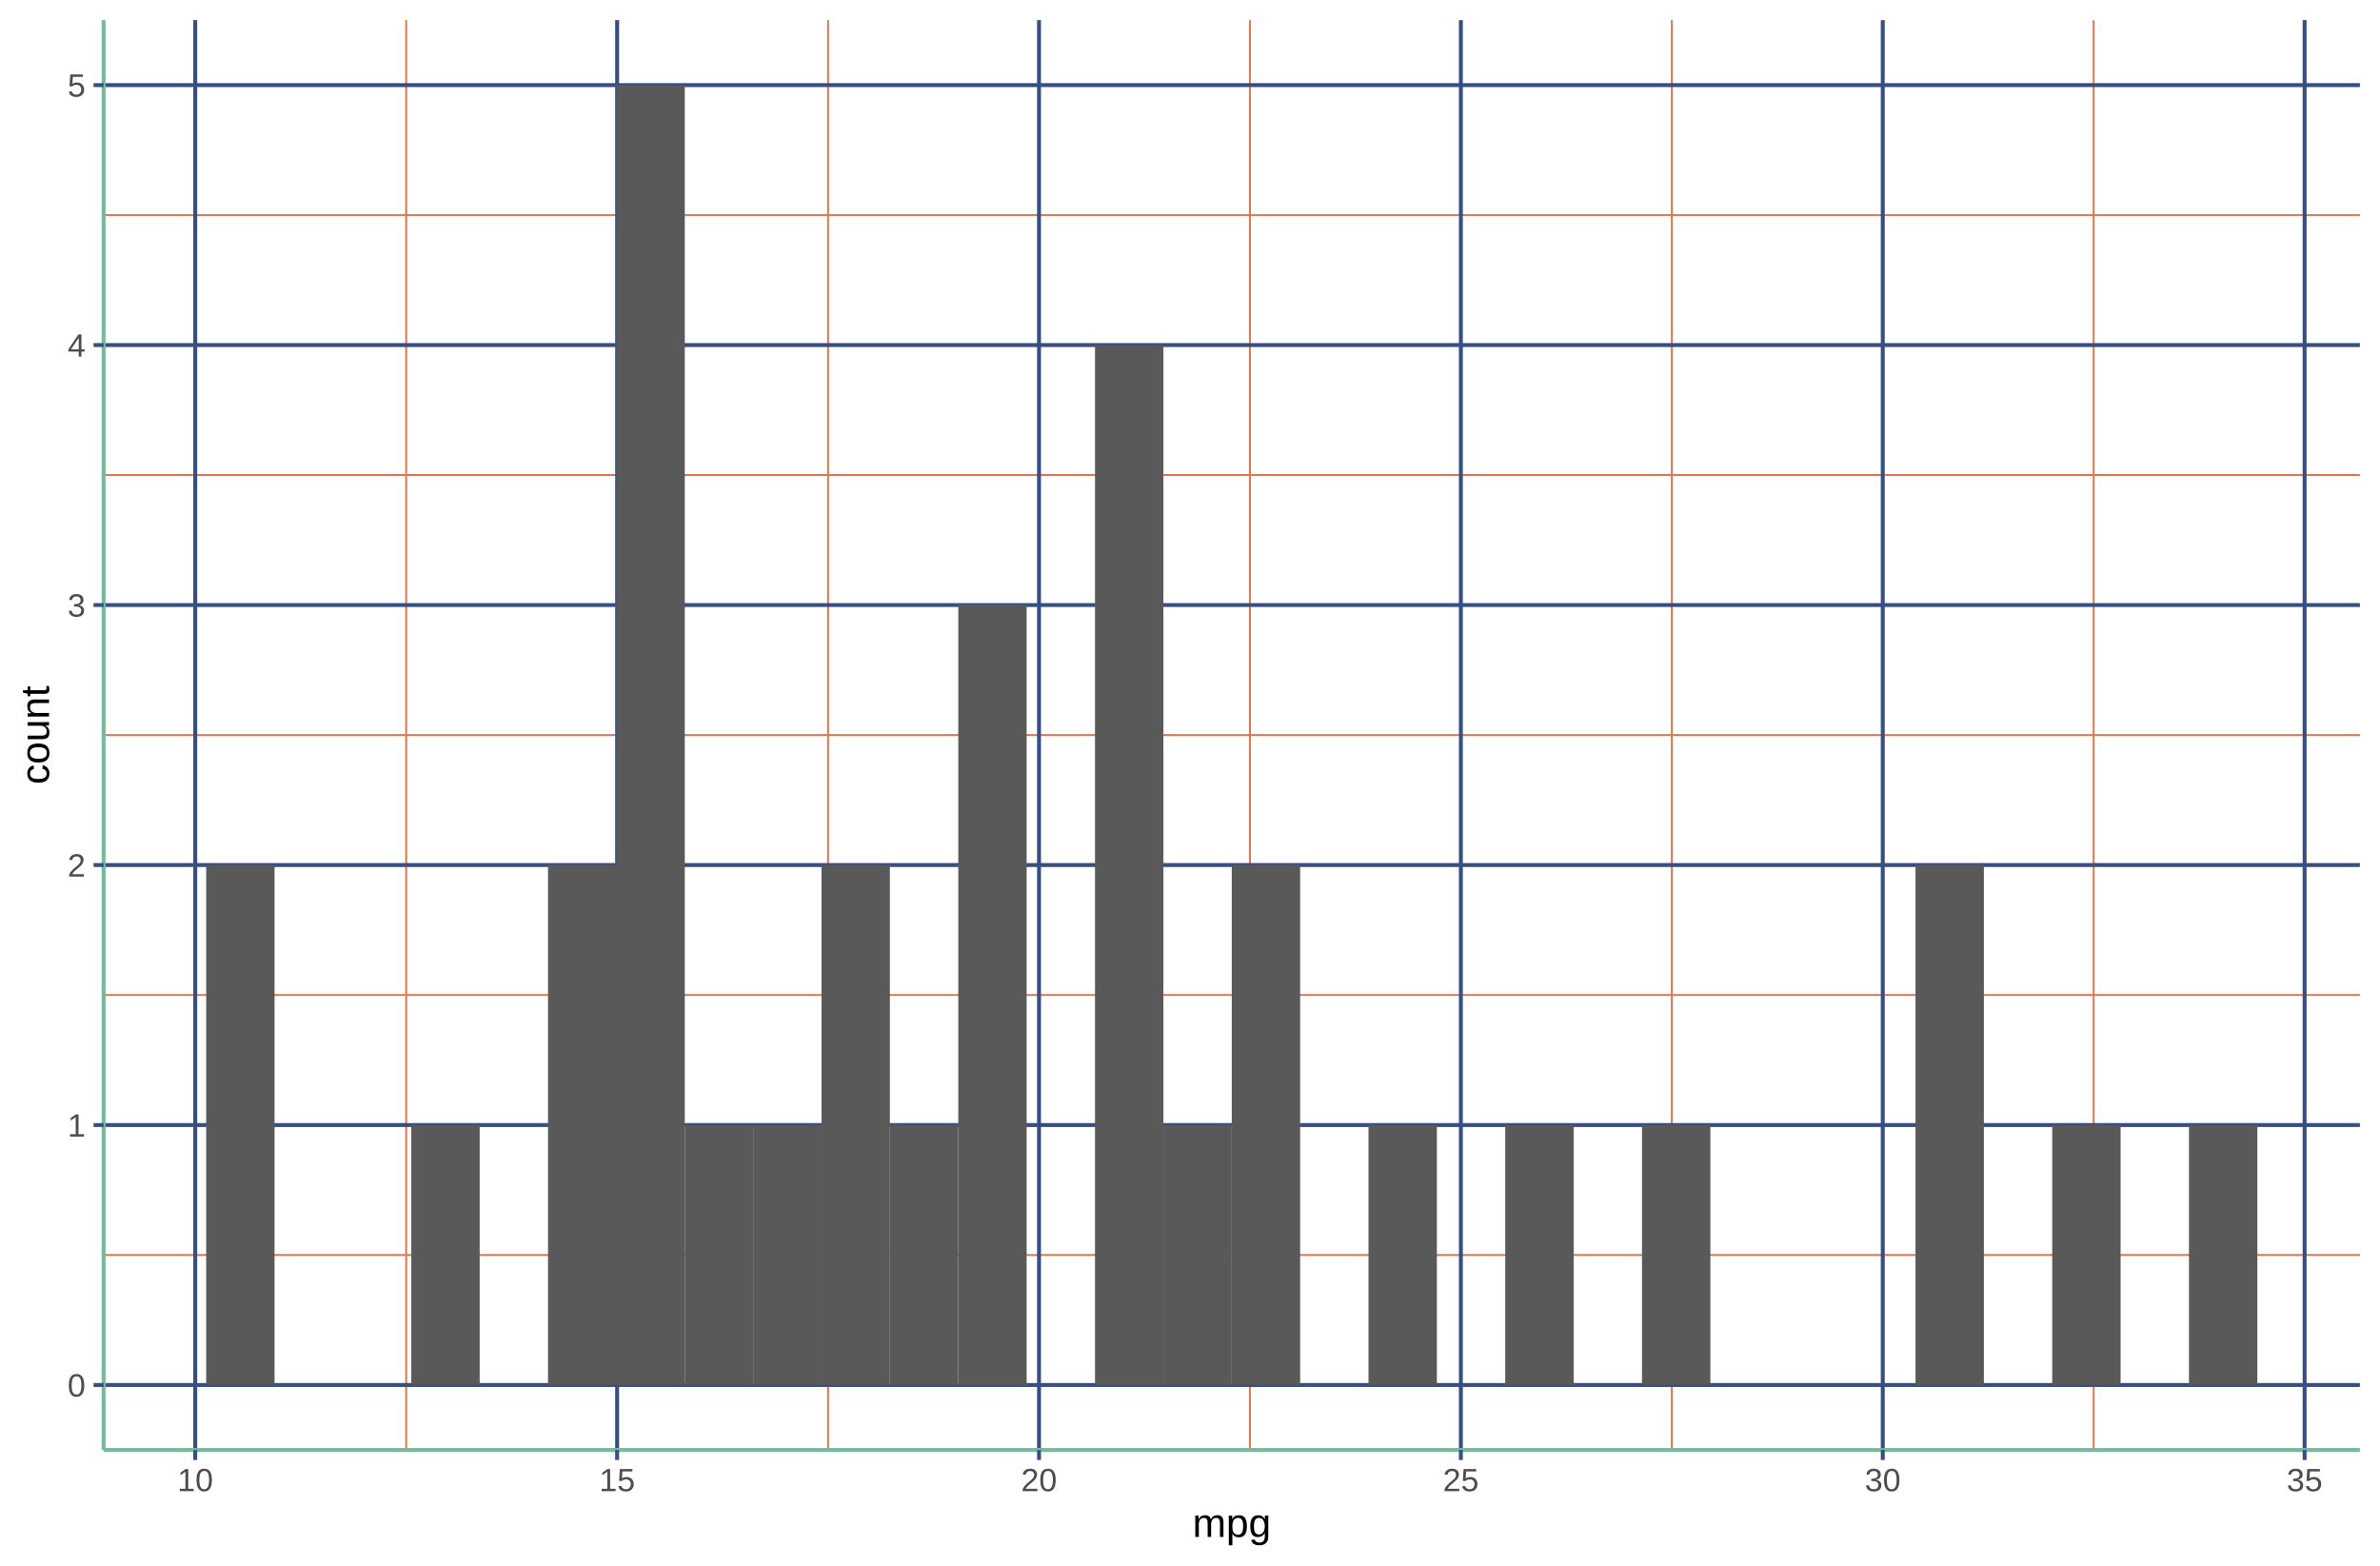
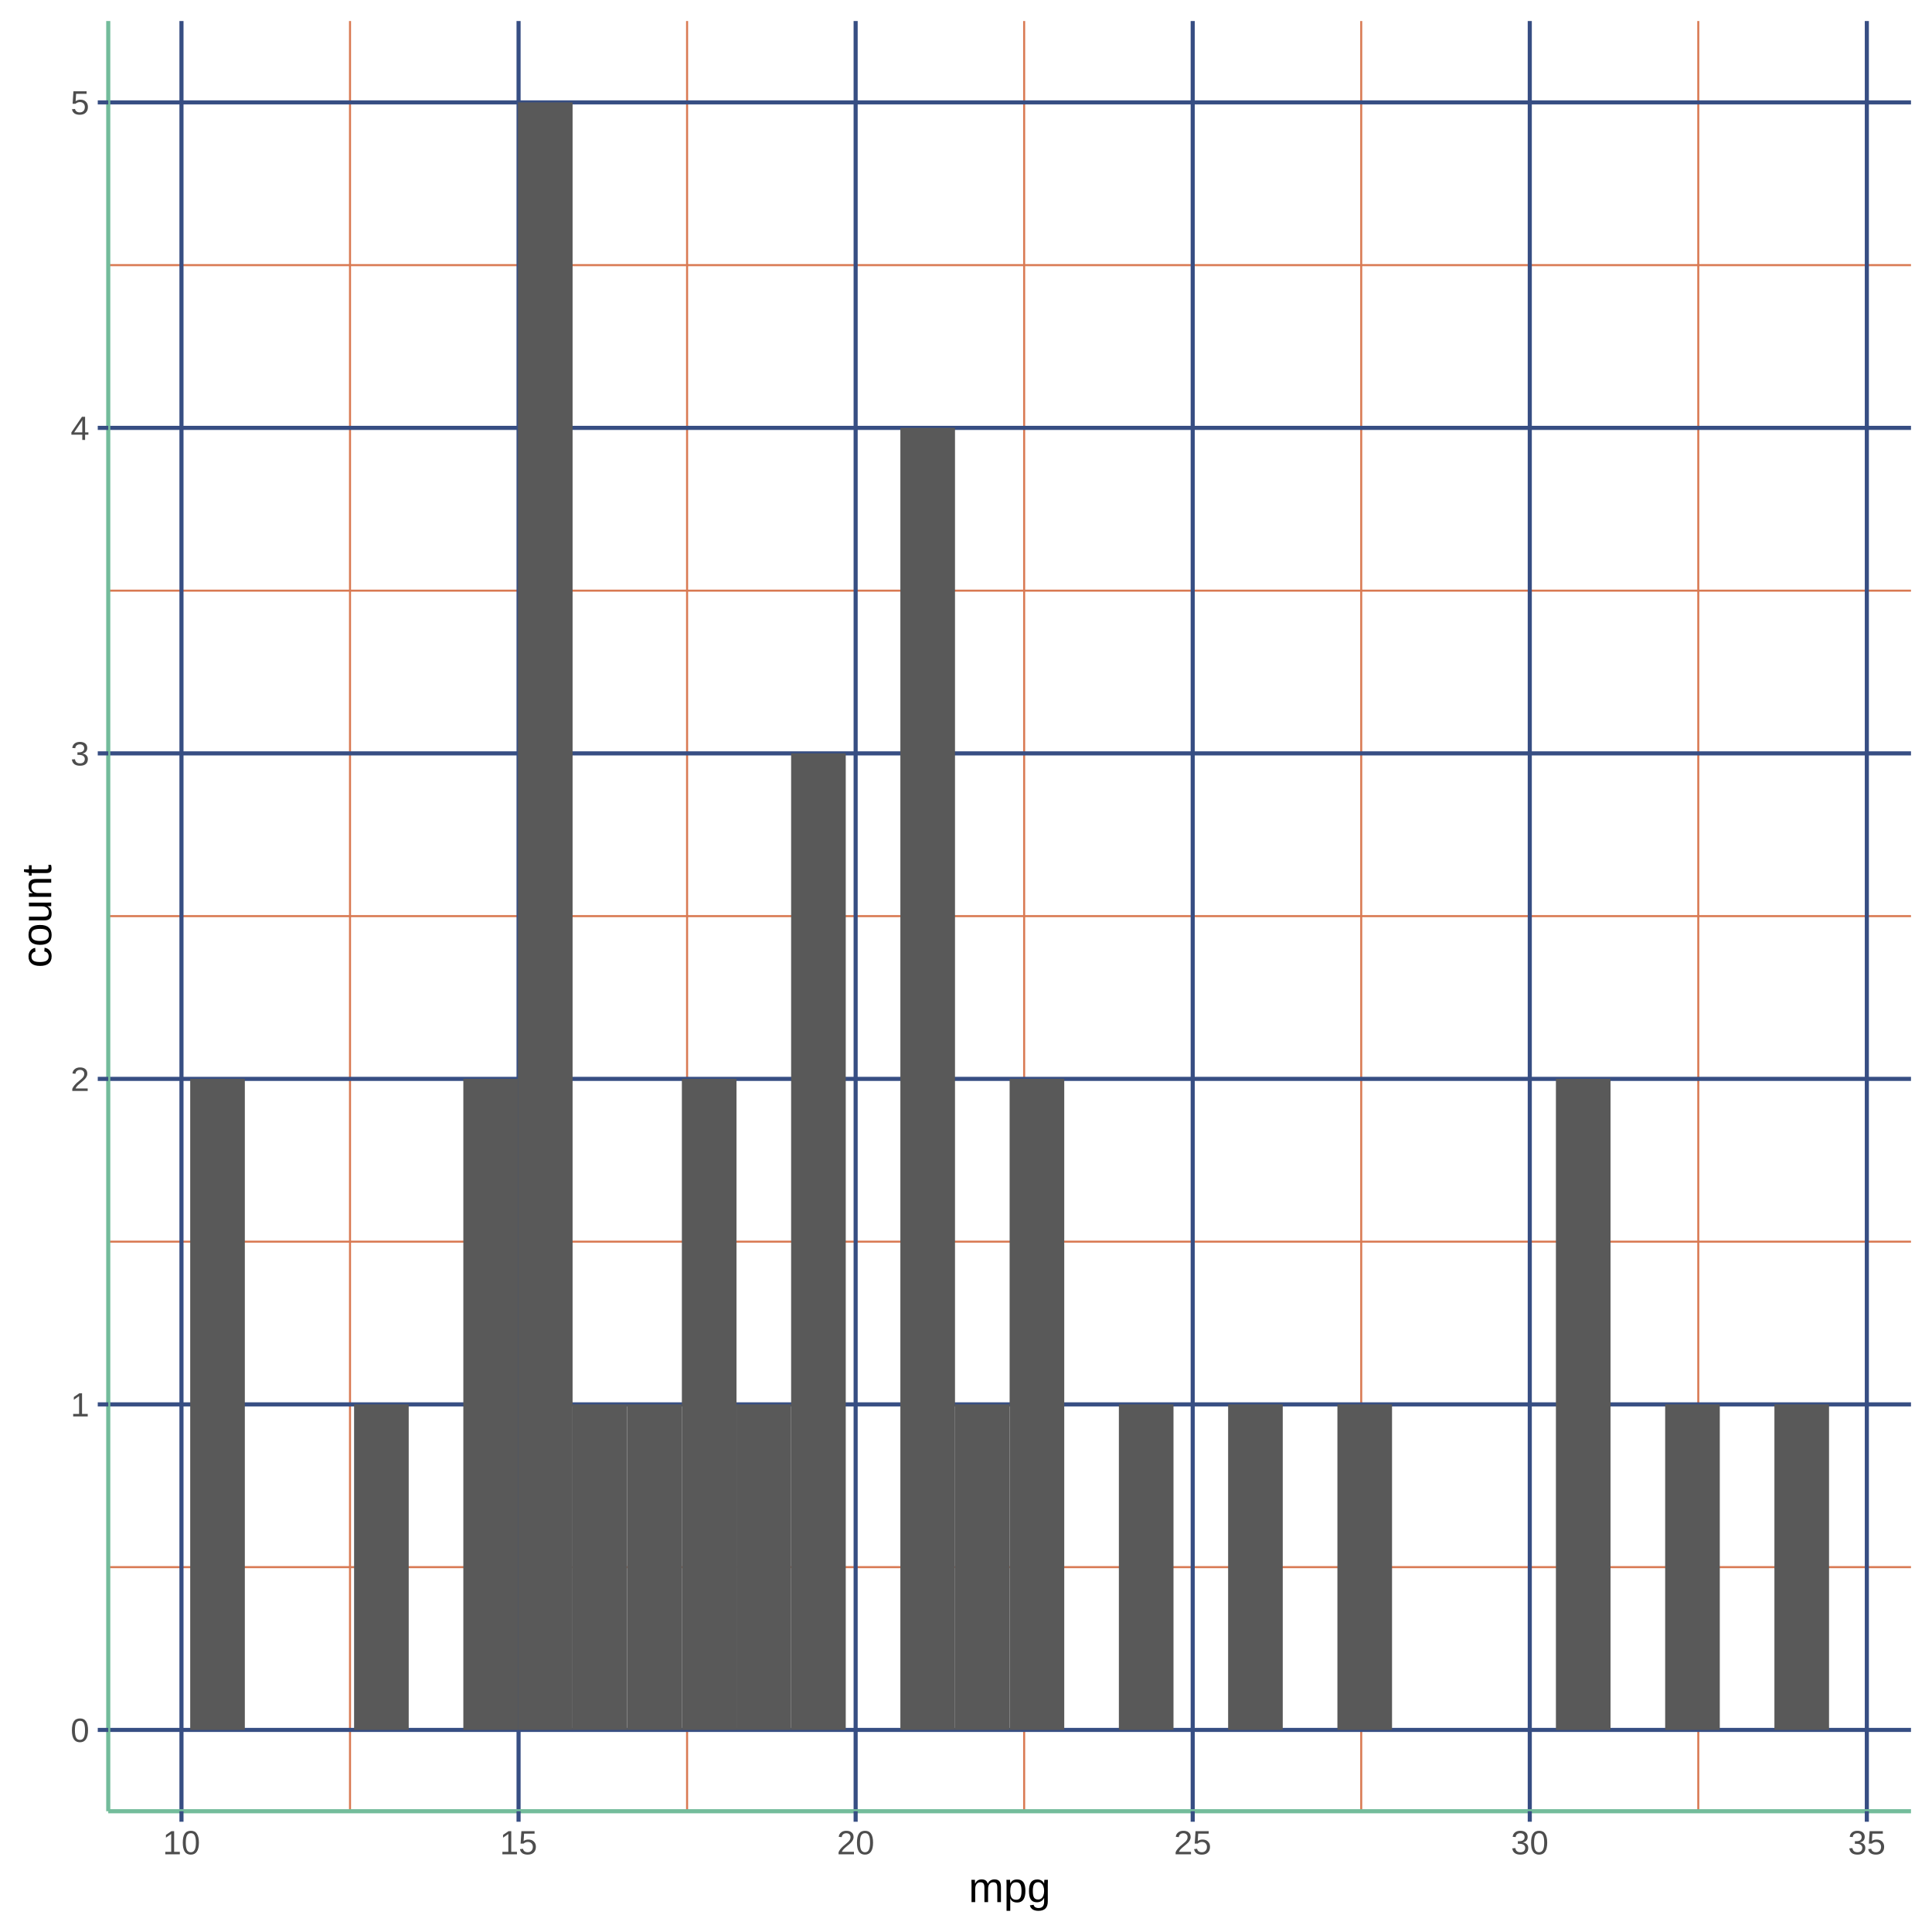
- <svg xmlns="http://www.w3.org/2000/svg" class="svglite" width="648.75pt" height="426.75pt" viewBox="0 0 648.75 426.75">
+ <svg xmlns="http://www.w3.org/2000/svg" class="svglite" width="504.00pt" height="504.00pt" viewBox="0 0 504.00 504.00">
  <defs>
    <style type="text/css">
    .svglite line, .svglite polyline, .svglite polygon, .svglite path, .svglite rect, .svglite circle {
      fill: none;
      stroke: #000000;
      stroke-linecap: round;
      stroke-linejoin: round;
      stroke-miterlimit: 10.00;
    }
    .svglite text {
      white-space: pre;
    }
  </style>
  </defs>
  <rect width="100%" height="100%" style="stroke: none; fill: none;" />
  <defs>
-     <clipPath id="cpMC4wMHw2NDguNzV8MC4wMHw0MjYuNzU=">
-       <rect x="0.00" y="0.00" width="648.75" height="426.75" />
+     <clipPath id="cpMC4wMHw1MDQuMDB8MC4wMHw1MDQuMDA=">
+       <rect x="0.00" y="0.00" width="504.00" height="504.00" />
    </clipPath>
  </defs>
-   <g clip-path="url(#cpMC4wMHw2NDguNzV8MC4wMHw0MjYuNzU=)">
-     <polyline points="28.24,342.10 643.27,342.10 " style="stroke-width: 0.53; stroke: #D97A53; stroke-linecap: butt;" />
-     <polyline points="28.24,271.23 643.27,271.23 " style="stroke-width: 0.53; stroke: #D97A53; stroke-linecap: butt;" />
-     <polyline points="28.24,200.37 643.27,200.37 " style="stroke-width: 0.53; stroke: #D97A53; stroke-linecap: butt;" />
-     <polyline points="28.24,129.50 643.27,129.50 " style="stroke-width: 0.53; stroke: #D97A53; stroke-linecap: butt;" />
-     <polyline points="28.24,58.63 643.27,58.63 " style="stroke-width: 0.53; stroke: #D97A53; stroke-linecap: butt;" />
-     <polyline points="110.72,395.25 110.72,5.48 " style="stroke-width: 0.53; stroke: #D97A53; stroke-linecap: butt;" />
-     <polyline points="225.72,395.25 225.72,5.48 " style="stroke-width: 0.53; stroke: #D97A53; stroke-linecap: butt;" />
-     <polyline points="340.71,395.25 340.71,5.48 " style="stroke-width: 0.53; stroke: #D97A53; stroke-linecap: butt;" />
-     <polyline points="455.71,395.25 455.71,5.48 " style="stroke-width: 0.53; stroke: #D97A53; stroke-linecap: butt;" />
-     <polyline points="570.70,395.25 570.70,5.48 " style="stroke-width: 0.53; stroke: #D97A53; stroke-linecap: butt;" />
-     <polyline points="28.24,377.54 643.27,377.54 " style="stroke-width: 1.07; stroke: #374E83; stroke-linecap: butt;" />
-     <polyline points="28.24,306.67 643.27,306.67 " style="stroke-width: 1.07; stroke: #374E83; stroke-linecap: butt;" />
-     <polyline points="28.24,235.80 643.27,235.80 " style="stroke-width: 1.07; stroke: #374E83; stroke-linecap: butt;" />
-     <polyline points="28.24,164.93 643.27,164.93 " style="stroke-width: 1.07; stroke: #374E83; stroke-linecap: butt;" />
-     <polyline points="28.24,94.06 643.27,94.06 " style="stroke-width: 1.07; stroke: #374E83; stroke-linecap: butt;" />
-     <polyline points="28.24,23.20 643.27,23.20 " style="stroke-width: 1.07; stroke: #374E83; stroke-linecap: butt;" />
-     <polyline points="53.22,395.25 53.22,5.48 " style="stroke-width: 1.07; stroke: #374E83; stroke-linecap: butt;" />
-     <polyline points="168.22,395.25 168.22,5.48 " style="stroke-width: 1.07; stroke: #374E83; stroke-linecap: butt;" />
-     <polyline points="283.22,395.25 283.22,5.48 " style="stroke-width: 1.07; stroke: #374E83; stroke-linecap: butt;" />
-     <polyline points="398.21,395.25 398.21,5.48 " style="stroke-width: 1.07; stroke: #374E83; stroke-linecap: butt;" />
-     <polyline points="513.21,395.25 513.21,5.48 " style="stroke-width: 1.07; stroke: #374E83; stroke-linecap: butt;" />
-     <polyline points="628.20,395.25 628.20,5.48 " style="stroke-width: 1.07; stroke: #374E83; stroke-linecap: butt;" />
-     <rect x="56.20" y="235.80" width="18.64" height="141.74" style="stroke-width: 1.07; stroke: none; stroke-linecap: butt; stroke-linejoin: miter; fill: #595959;" />
-     <rect x="74.83" y="377.54" width="18.64" height="0.00" style="stroke-width: 1.07; stroke: none; stroke-linecap: butt; stroke-linejoin: miter; fill: #595959;" />
-     <rect x="93.47" y="377.54" width="18.64" height="0.00" style="stroke-width: 1.07; stroke: none; stroke-linecap: butt; stroke-linejoin: miter; fill: #595959;" />
-     <rect x="112.11" y="306.67" width="18.64" height="70.87" style="stroke-width: 1.07; stroke: none; stroke-linecap: butt; stroke-linejoin: miter; fill: #595959;" />
-     <rect x="130.75" y="377.54" width="18.64" height="0.00" style="stroke-width: 1.07; stroke: none; stroke-linecap: butt; stroke-linejoin: miter; fill: #595959;" />
-     <rect x="149.38" y="235.80" width="18.64" height="141.74" style="stroke-width: 1.07; stroke: none; stroke-linecap: butt; stroke-linejoin: miter; fill: #595959;" />
-     <rect x="168.02" y="23.20" width="18.64" height="354.34" style="stroke-width: 1.07; stroke: none; stroke-linecap: butt; stroke-linejoin: miter; fill: #595959;" />
-     <rect x="186.66" y="306.67" width="18.64" height="70.87" style="stroke-width: 1.07; stroke: none; stroke-linecap: butt; stroke-linejoin: miter; fill: #595959;" />
-     <rect x="205.30" y="306.67" width="18.64" height="70.87" style="stroke-width: 1.07; stroke: none; stroke-linecap: butt; stroke-linejoin: miter; fill: #595959;" />
-     <rect x="223.93" y="235.80" width="18.64" height="141.74" style="stroke-width: 1.07; stroke: none; stroke-linecap: butt; stroke-linejoin: miter; fill: #595959;" />
-     <rect x="242.57" y="306.67" width="18.64" height="70.87" style="stroke-width: 1.07; stroke: none; stroke-linecap: butt; stroke-linejoin: miter; fill: #595959;" />
-     <rect x="261.21" y="164.93" width="18.64" height="212.60" style="stroke-width: 1.07; stroke: none; stroke-linecap: butt; stroke-linejoin: miter; fill: #595959;" />
-     <rect x="279.84" y="377.54" width="18.64" height="0.00" style="stroke-width: 1.07; stroke: none; stroke-linecap: butt; stroke-linejoin: miter; fill: #595959;" />
-     <rect x="298.48" y="94.06" width="18.64" height="283.47" style="stroke-width: 1.07; stroke: none; stroke-linecap: butt; stroke-linejoin: miter; fill: #595959;" />
-     <rect x="317.12" y="306.67" width="18.64" height="70.87" style="stroke-width: 1.07; stroke: none; stroke-linecap: butt; stroke-linejoin: miter; fill: #595959;" />
-     <rect x="335.76" y="235.80" width="18.64" height="141.74" style="stroke-width: 1.07; stroke: none; stroke-linecap: butt; stroke-linejoin: miter; fill: #595959;" />
-     <rect x="354.39" y="377.54" width="18.64" height="0.00" style="stroke-width: 1.07; stroke: none; stroke-linecap: butt; stroke-linejoin: miter; fill: #595959;" />
-     <rect x="373.03" y="306.67" width="18.64" height="70.87" style="stroke-width: 1.07; stroke: none; stroke-linecap: butt; stroke-linejoin: miter; fill: #595959;" />
-     <rect x="391.67" y="377.54" width="18.64" height="0.00" style="stroke-width: 1.07; stroke: none; stroke-linecap: butt; stroke-linejoin: miter; fill: #595959;" />
-     <rect x="410.31" y="306.67" width="18.64" height="70.87" style="stroke-width: 1.07; stroke: none; stroke-linecap: butt; stroke-linejoin: miter; fill: #595959;" />
-     <rect x="428.94" y="377.54" width="18.64" height="0.00" style="stroke-width: 1.07; stroke: none; stroke-linecap: butt; stroke-linejoin: miter; fill: #595959;" />
-     <rect x="447.58" y="306.67" width="18.64" height="70.87" style="stroke-width: 1.07; stroke: none; stroke-linecap: butt; stroke-linejoin: miter; fill: #595959;" />
-     <rect x="466.22" y="377.54" width="18.64" height="0.00" style="stroke-width: 1.07; stroke: none; stroke-linecap: butt; stroke-linejoin: miter; fill: #595959;" />
-     <rect x="484.85" y="377.54" width="18.64" height="0.00" style="stroke-width: 1.07; stroke: none; stroke-linecap: butt; stroke-linejoin: miter; fill: #595959;" />
-     <rect x="503.49" y="377.54" width="18.64" height="0.00" style="stroke-width: 1.07; stroke: none; stroke-linecap: butt; stroke-linejoin: miter; fill: #595959;" />
-     <rect x="522.13" y="235.80" width="18.64" height="141.74" style="stroke-width: 1.07; stroke: none; stroke-linecap: butt; stroke-linejoin: miter; fill: #595959;" />
-     <rect x="540.77" y="377.54" width="18.64" height="0.00" style="stroke-width: 1.07; stroke: none; stroke-linecap: butt; stroke-linejoin: miter; fill: #595959;" />
-     <rect x="559.40" y="306.67" width="18.64" height="70.87" style="stroke-width: 1.07; stroke: none; stroke-linecap: butt; stroke-linejoin: miter; fill: #595959;" />
-     <rect x="578.04" y="377.54" width="18.64" height="0.00" style="stroke-width: 1.07; stroke: none; stroke-linecap: butt; stroke-linejoin: miter; fill: #595959;" />
-     <rect x="596.68" y="306.67" width="18.64" height="70.87" style="stroke-width: 1.07; stroke: none; stroke-linecap: butt; stroke-linejoin: miter; fill: #595959;" />
-     <polyline points="28.24,395.25 28.24,5.48 " style="stroke-width: 1.07; stroke: #73BC9B; stroke-linecap: butt;" />
-     <text x="23.31" y="380.69" text-anchor="end" style="font-size: 8.80px;fill: #4D4D4D; font-family: &quot;Arial&quot;;" textLength="4.90px" lengthAdjust="spacingAndGlyphs">0</text>
-     <text x="23.31" y="309.82" text-anchor="end" style="font-size: 8.80px;fill: #4D4D4D; font-family: &quot;Arial&quot;;" textLength="4.90px" lengthAdjust="spacingAndGlyphs">1</text>
-     <text x="23.31" y="238.95" text-anchor="end" style="font-size: 8.80px;fill: #4D4D4D; font-family: &quot;Arial&quot;;" textLength="4.90px" lengthAdjust="spacingAndGlyphs">2</text>
-     <text x="23.31" y="168.08" text-anchor="end" style="font-size: 8.80px;fill: #4D4D4D; font-family: &quot;Arial&quot;;" textLength="4.90px" lengthAdjust="spacingAndGlyphs">3</text>
-     <text x="23.31" y="97.21" text-anchor="end" style="font-size: 8.80px;fill: #4D4D4D; font-family: &quot;Arial&quot;;" textLength="4.90px" lengthAdjust="spacingAndGlyphs">4</text>
-     <text x="23.31" y="26.35" text-anchor="end" style="font-size: 8.80px;fill: #4D4D4D; font-family: &quot;Arial&quot;;" textLength="4.90px" lengthAdjust="spacingAndGlyphs">5</text>
-     <polyline points="25.50,377.54 28.24,377.54 " style="stroke-width: 1.07; stroke: #374E83; stroke-linecap: butt;" />
-     <polyline points="25.50,306.67 28.24,306.67 " style="stroke-width: 1.07; stroke: #374E83; stroke-linecap: butt;" />
-     <polyline points="25.50,235.80 28.24,235.80 " style="stroke-width: 1.07; stroke: #374E83; stroke-linecap: butt;" />
-     <polyline points="25.50,164.93 28.24,164.93 " style="stroke-width: 1.07; stroke: #374E83; stroke-linecap: butt;" />
-     <polyline points="25.50,94.06 28.24,94.06 " style="stroke-width: 1.07; stroke: #374E83; stroke-linecap: butt;" />
-     <polyline points="25.50,23.20 28.24,23.20 " style="stroke-width: 1.07; stroke: #374E83; stroke-linecap: butt;" />
-     <polyline points="28.24,395.25 643.27,395.25 " style="stroke-width: 1.07; stroke: #73BC9B; stroke-linecap: butt;" />
-     <polyline points="53.22,397.99 53.22,395.25 " style="stroke-width: 1.07; stroke: #374E83; stroke-linecap: butt;" />
-     <polyline points="168.22,397.99 168.22,395.25 " style="stroke-width: 1.07; stroke: #374E83; stroke-linecap: butt;" />
-     <polyline points="283.22,397.99 283.22,395.25 " style="stroke-width: 1.07; stroke: #374E83; stroke-linecap: butt;" />
-     <polyline points="398.21,397.99 398.21,395.25 " style="stroke-width: 1.07; stroke: #374E83; stroke-linecap: butt;" />
-     <polyline points="513.21,397.99 513.21,395.25 " style="stroke-width: 1.07; stroke: #374E83; stroke-linecap: butt;" />
-     <polyline points="628.20,397.99 628.20,395.25 " style="stroke-width: 1.07; stroke: #374E83; stroke-linecap: butt;" />
-     <text x="53.22" y="406.49" text-anchor="middle" style="font-size: 8.80px;fill: #4D4D4D; font-family: &quot;Arial&quot;;" textLength="9.79px" lengthAdjust="spacingAndGlyphs">10</text>
-     <text x="168.22" y="406.49" text-anchor="middle" style="font-size: 8.80px;fill: #4D4D4D; font-family: &quot;Arial&quot;;" textLength="9.79px" lengthAdjust="spacingAndGlyphs">15</text>
-     <text x="283.22" y="406.49" text-anchor="middle" style="font-size: 8.80px;fill: #4D4D4D; font-family: &quot;Arial&quot;;" textLength="9.79px" lengthAdjust="spacingAndGlyphs">20</text>
-     <text x="398.21" y="406.49" text-anchor="middle" style="font-size: 8.80px;fill: #4D4D4D; font-family: &quot;Arial&quot;;" textLength="9.79px" lengthAdjust="spacingAndGlyphs">25</text>
-     <text x="513.21" y="406.49" text-anchor="middle" style="font-size: 8.80px;fill: #4D4D4D; font-family: &quot;Arial&quot;;" textLength="9.79px" lengthAdjust="spacingAndGlyphs">30</text>
-     <text x="628.20" y="406.49" text-anchor="middle" style="font-size: 8.80px;fill: #4D4D4D; font-family: &quot;Arial&quot;;" textLength="9.79px" lengthAdjust="spacingAndGlyphs">35</text>
-     <text x="335.76" y="418.95" text-anchor="middle" style="font-size: 11.00px; font-family: &quot;Arial&quot;;" textLength="21.41px" lengthAdjust="spacingAndGlyphs">mpg</text>
-     <text transform="translate(13.36,200.37) rotate(-90)" text-anchor="middle" style="font-size: 11.00px; font-family: &quot;Arial&quot;;" textLength="26.92px" lengthAdjust="spacingAndGlyphs">count</text>
+   <g clip-path="url(#cpMC4wMHw1MDQuMDB8MC4wMHw1MDQuMDA=)">
+ </g>
+   <defs>
+     <clipPath id="cpMjguMjR8NDk4LjUyfDUuNDh8NDcyLjUw">
+       <rect x="28.24" y="5.48" width="470.28" height="467.02" />
+     </clipPath>
+   </defs>
+   <g clip-path="url(#cpMjguMjR8NDk4LjUyfDUuNDh8NDcyLjUw)">
+     <polyline points="28.24,408.82 498.52,408.82 " style="stroke-width: 0.53; stroke: #D97A53; stroke-linecap: butt;" />
+     <polyline points="28.24,323.91 498.52,323.91 " style="stroke-width: 0.53; stroke: #D97A53; stroke-linecap: butt;" />
+     <polyline points="28.24,238.99 498.52,238.99 " style="stroke-width: 0.53; stroke: #D97A53; stroke-linecap: butt;" />
+     <polyline points="28.24,154.08 498.52,154.08 " style="stroke-width: 0.53; stroke: #D97A53; stroke-linecap: butt;" />
+     <polyline points="28.24,69.16 498.52,69.16 " style="stroke-width: 0.53; stroke: #D97A53; stroke-linecap: butt;" />
+     <polyline points="91.31,472.50 91.31,5.48 " style="stroke-width: 0.53; stroke: #D97A53; stroke-linecap: butt;" />
+     <polyline points="179.24,472.50 179.24,5.48 " style="stroke-width: 0.53; stroke: #D97A53; stroke-linecap: butt;" />
+     <polyline points="267.17,472.50 267.17,5.48 " style="stroke-width: 0.53; stroke: #D97A53; stroke-linecap: butt;" />
+     <polyline points="355.10,472.50 355.10,5.48 " style="stroke-width: 0.53; stroke: #D97A53; stroke-linecap: butt;" />
+     <polyline points="443.03,472.50 443.03,5.48 " style="stroke-width: 0.53; stroke: #D97A53; stroke-linecap: butt;" />
+     <polyline points="28.24,451.28 498.52,451.28 " style="stroke-width: 1.07; stroke: #374E83; stroke-linecap: butt;" />
+     <polyline points="28.24,366.36 498.52,366.36 " style="stroke-width: 1.07; stroke: #374E83; stroke-linecap: butt;" />
+     <polyline points="28.24,281.45 498.52,281.45 " style="stroke-width: 1.07; stroke: #374E83; stroke-linecap: butt;" />
+     <polyline points="28.24,196.53 498.52,196.53 " style="stroke-width: 1.07; stroke: #374E83; stroke-linecap: butt;" />
+     <polyline points="28.24,111.62 498.52,111.62 " style="stroke-width: 1.07; stroke: #374E83; stroke-linecap: butt;" />
+     <polyline points="28.24,26.71 498.52,26.71 " style="stroke-width: 1.07; stroke: #374E83; stroke-linecap: butt;" />
+     <polyline points="47.34,472.50 47.34,5.48 " style="stroke-width: 1.07; stroke: #374E83; stroke-linecap: butt;" />
+     <polyline points="135.28,472.50 135.28,5.48 " style="stroke-width: 1.07; stroke: #374E83; stroke-linecap: butt;" />
+     <polyline points="223.21,472.50 223.21,5.48 " style="stroke-width: 1.07; stroke: #374E83; stroke-linecap: butt;" />
+     <polyline points="311.14,472.50 311.14,5.48 " style="stroke-width: 1.07; stroke: #374E83; stroke-linecap: butt;" />
+     <polyline points="399.07,472.50 399.07,5.48 " style="stroke-width: 1.07; stroke: #374E83; stroke-linecap: butt;" />
+     <polyline points="487.00,472.50 487.00,5.48 " style="stroke-width: 1.07; stroke: #374E83; stroke-linecap: butt;" />
+     <rect x="49.62" y="281.45" width="14.25" height="169.83" style="stroke-width: 1.07; stroke: none; stroke-linecap: butt; stroke-linejoin: miter; fill: #595959;" />
+     <rect x="63.87" y="451.28" width="14.25" height="0.00" style="stroke-width: 1.07; stroke: none; stroke-linecap: butt; stroke-linejoin: miter; fill: #595959;" />
+     <rect x="78.12" y="451.28" width="14.25" height="0.00" style="stroke-width: 1.07; stroke: none; stroke-linecap: butt; stroke-linejoin: miter; fill: #595959;" />
+     <rect x="92.37" y="366.36" width="14.25" height="84.91" style="stroke-width: 1.07; stroke: none; stroke-linecap: butt; stroke-linejoin: miter; fill: #595959;" />
+     <rect x="106.62" y="451.28" width="14.25" height="0.00" style="stroke-width: 1.07; stroke: none; stroke-linecap: butt; stroke-linejoin: miter; fill: #595959;" />
+     <rect x="120.87" y="281.45" width="14.25" height="169.83" style="stroke-width: 1.07; stroke: none; stroke-linecap: butt; stroke-linejoin: miter; fill: #595959;" />
+     <rect x="135.12" y="26.71" width="14.25" height="424.57" style="stroke-width: 1.07; stroke: none; stroke-linecap: butt; stroke-linejoin: miter; fill: #595959;" />
+     <rect x="149.37" y="366.36" width="14.25" height="84.91" style="stroke-width: 1.07; stroke: none; stroke-linecap: butt; stroke-linejoin: miter; fill: #595959;" />
+     <rect x="163.63" y="366.36" width="14.25" height="84.91" style="stroke-width: 1.07; stroke: none; stroke-linecap: butt; stroke-linejoin: miter; fill: #595959;" />
+     <rect x="177.88" y="281.45" width="14.25" height="169.83" style="stroke-width: 1.07; stroke: none; stroke-linecap: butt; stroke-linejoin: miter; fill: #595959;" />
+     <rect x="192.13" y="366.36" width="14.25" height="84.91" style="stroke-width: 1.07; stroke: none; stroke-linecap: butt; stroke-linejoin: miter; fill: #595959;" />
+     <rect x="206.38" y="196.53" width="14.25" height="254.74" style="stroke-width: 1.07; stroke: none; stroke-linecap: butt; stroke-linejoin: miter; fill: #595959;" />
+     <rect x="220.63" y="451.28" width="14.25" height="0.00" style="stroke-width: 1.07; stroke: none; stroke-linecap: butt; stroke-linejoin: miter; fill: #595959;" />
+     <rect x="234.88" y="111.62" width="14.25" height="339.65" style="stroke-width: 1.07; stroke: none; stroke-linecap: butt; stroke-linejoin: miter; fill: #595959;" />
+     <rect x="249.13" y="366.36" width="14.25" height="84.91" style="stroke-width: 1.07; stroke: none; stroke-linecap: butt; stroke-linejoin: miter; fill: #595959;" />
+     <rect x="263.38" y="281.45" width="14.25" height="169.83" style="stroke-width: 1.07; stroke: none; stroke-linecap: butt; stroke-linejoin: miter; fill: #595959;" />
+     <rect x="277.63" y="451.28" width="14.25" height="0.00" style="stroke-width: 1.07; stroke: none; stroke-linecap: butt; stroke-linejoin: miter; fill: #595959;" />
+     <rect x="291.88" y="366.36" width="14.25" height="84.91" style="stroke-width: 1.07; stroke: none; stroke-linecap: butt; stroke-linejoin: miter; fill: #595959;" />
+     <rect x="306.13" y="451.28" width="14.25" height="0.00" style="stroke-width: 1.07; stroke: none; stroke-linecap: butt; stroke-linejoin: miter; fill: #595959;" />
+     <rect x="320.38" y="366.36" width="14.25" height="84.91" style="stroke-width: 1.07; stroke: none; stroke-linecap: butt; stroke-linejoin: miter; fill: #595959;" />
+     <rect x="334.64" y="451.28" width="14.25" height="0.00" style="stroke-width: 1.07; stroke: none; stroke-linecap: butt; stroke-linejoin: miter; fill: #595959;" />
+     <rect x="348.89" y="366.36" width="14.25" height="84.91" style="stroke-width: 1.07; stroke: none; stroke-linecap: butt; stroke-linejoin: miter; fill: #595959;" />
+     <rect x="363.14" y="451.28" width="14.25" height="0.00" style="stroke-width: 1.07; stroke: none; stroke-linecap: butt; stroke-linejoin: miter; fill: #595959;" />
+     <rect x="377.39" y="451.28" width="14.25" height="0.00" style="stroke-width: 1.07; stroke: none; stroke-linecap: butt; stroke-linejoin: miter; fill: #595959;" />
+     <rect x="391.64" y="451.28" width="14.25" height="0.00" style="stroke-width: 1.07; stroke: none; stroke-linecap: butt; stroke-linejoin: miter; fill: #595959;" />
+     <rect x="405.89" y="281.45" width="14.25" height="169.83" style="stroke-width: 1.07; stroke: none; stroke-linecap: butt; stroke-linejoin: miter; fill: #595959;" />
+     <rect x="420.14" y="451.28" width="14.25" height="0.00" style="stroke-width: 1.07; stroke: none; stroke-linecap: butt; stroke-linejoin: miter; fill: #595959;" />
+     <rect x="434.39" y="366.36" width="14.25" height="84.91" style="stroke-width: 1.07; stroke: none; stroke-linecap: butt; stroke-linejoin: miter; fill: #595959;" />
+     <rect x="448.64" y="451.28" width="14.25" height="0.00" style="stroke-width: 1.07; stroke: none; stroke-linecap: butt; stroke-linejoin: miter; fill: #595959;" />
+     <rect x="462.89" y="366.36" width="14.25" height="84.91" style="stroke-width: 1.07; stroke: none; stroke-linecap: butt; stroke-linejoin: miter; fill: #595959;" />
+   </g>
+   <g clip-path="url(#cpMC4wMHw1MDQuMDB8MC4wMHw1MDQuMDA=)">
+     <polyline points="28.24,472.50 28.24,5.48 " style="stroke-width: 1.07; stroke: #73BC9B; stroke-linecap: butt;" />
+     <text x="23.31" y="454.43" text-anchor="end" style="font-size: 8.80px;fill: #4D4D4D; font-family: &quot;Arial&quot;;" textLength="4.90px" lengthAdjust="spacingAndGlyphs">0</text>
+     <text x="23.31" y="369.51" text-anchor="end" style="font-size: 8.80px;fill: #4D4D4D; font-family: &quot;Arial&quot;;" textLength="4.90px" lengthAdjust="spacingAndGlyphs">1</text>
+     <text x="23.31" y="284.60" text-anchor="end" style="font-size: 8.80px;fill: #4D4D4D; font-family: &quot;Arial&quot;;" textLength="4.90px" lengthAdjust="spacingAndGlyphs">2</text>
+     <text x="23.31" y="199.68" text-anchor="end" style="font-size: 8.80px;fill: #4D4D4D; font-family: &quot;Arial&quot;;" textLength="4.90px" lengthAdjust="spacingAndGlyphs">3</text>
+     <text x="23.31" y="114.77" text-anchor="end" style="font-size: 8.80px;fill: #4D4D4D; font-family: &quot;Arial&quot;;" textLength="4.90px" lengthAdjust="spacingAndGlyphs">4</text>
+     <text x="23.31" y="29.86" text-anchor="end" style="font-size: 8.80px;fill: #4D4D4D; font-family: &quot;Arial&quot;;" textLength="4.90px" lengthAdjust="spacingAndGlyphs">5</text>
+     <polyline points="25.50,451.28 28.24,451.28 " style="stroke-width: 1.07; stroke: #374E83; stroke-linecap: butt;" />
+     <polyline points="25.50,366.36 28.24,366.36 " style="stroke-width: 1.07; stroke: #374E83; stroke-linecap: butt;" />
+     <polyline points="25.50,281.45 28.24,281.45 " style="stroke-width: 1.07; stroke: #374E83; stroke-linecap: butt;" />
+     <polyline points="25.50,196.53 28.24,196.53 " style="stroke-width: 1.07; stroke: #374E83; stroke-linecap: butt;" />
+     <polyline points="25.50,111.62 28.24,111.62 " style="stroke-width: 1.07; stroke: #374E83; stroke-linecap: butt;" />
+     <polyline points="25.50,26.71 28.24,26.71 " style="stroke-width: 1.07; stroke: #374E83; stroke-linecap: butt;" />
+     <polyline points="28.24,472.50 498.52,472.50 " style="stroke-width: 1.07; stroke: #73BC9B; stroke-linecap: butt;" />
+     <polyline points="47.34,475.24 47.34,472.50 " style="stroke-width: 1.07; stroke: #374E83; stroke-linecap: butt;" />
+     <polyline points="135.28,475.24 135.28,472.50 " style="stroke-width: 1.07; stroke: #374E83; stroke-linecap: butt;" />
+     <polyline points="223.21,475.24 223.21,472.50 " style="stroke-width: 1.07; stroke: #374E83; stroke-linecap: butt;" />
+     <polyline points="311.14,475.24 311.14,472.50 " style="stroke-width: 1.07; stroke: #374E83; stroke-linecap: butt;" />
+     <polyline points="399.07,475.24 399.07,472.50 " style="stroke-width: 1.07; stroke: #374E83; stroke-linecap: butt;" />
+     <polyline points="487.00,475.24 487.00,472.50 " style="stroke-width: 1.07; stroke: #374E83; stroke-linecap: butt;" />
+     <text x="47.34" y="483.74" text-anchor="middle" style="font-size: 8.80px;fill: #4D4D4D; font-family: &quot;Arial&quot;;" textLength="9.79px" lengthAdjust="spacingAndGlyphs">10</text>
+     <text x="135.28" y="483.74" text-anchor="middle" style="font-size: 8.80px;fill: #4D4D4D; font-family: &quot;Arial&quot;;" textLength="9.79px" lengthAdjust="spacingAndGlyphs">15</text>
+     <text x="223.21" y="483.74" text-anchor="middle" style="font-size: 8.80px;fill: #4D4D4D; font-family: &quot;Arial&quot;;" textLength="9.79px" lengthAdjust="spacingAndGlyphs">20</text>
+     <text x="311.14" y="483.74" text-anchor="middle" style="font-size: 8.80px;fill: #4D4D4D; font-family: &quot;Arial&quot;;" textLength="9.79px" lengthAdjust="spacingAndGlyphs">25</text>
+     <text x="399.07" y="483.74" text-anchor="middle" style="font-size: 8.80px;fill: #4D4D4D; font-family: &quot;Arial&quot;;" textLength="9.79px" lengthAdjust="spacingAndGlyphs">30</text>
+     <text x="487.00" y="483.74" text-anchor="middle" style="font-size: 8.80px;fill: #4D4D4D; font-family: &quot;Arial&quot;;" textLength="9.79px" lengthAdjust="spacingAndGlyphs">35</text>
+     <text x="263.38" y="496.20" text-anchor="middle" style="font-size: 11.00px; font-family: &quot;Arial&quot;;" textLength="21.41px" lengthAdjust="spacingAndGlyphs">mpg</text>
+     <text transform="translate(13.36,238.99) rotate(-90)" text-anchor="middle" style="font-size: 11.00px; font-family: &quot;Arial&quot;;" textLength="26.92px" lengthAdjust="spacingAndGlyphs">count</text>
  </g>
</svg>
